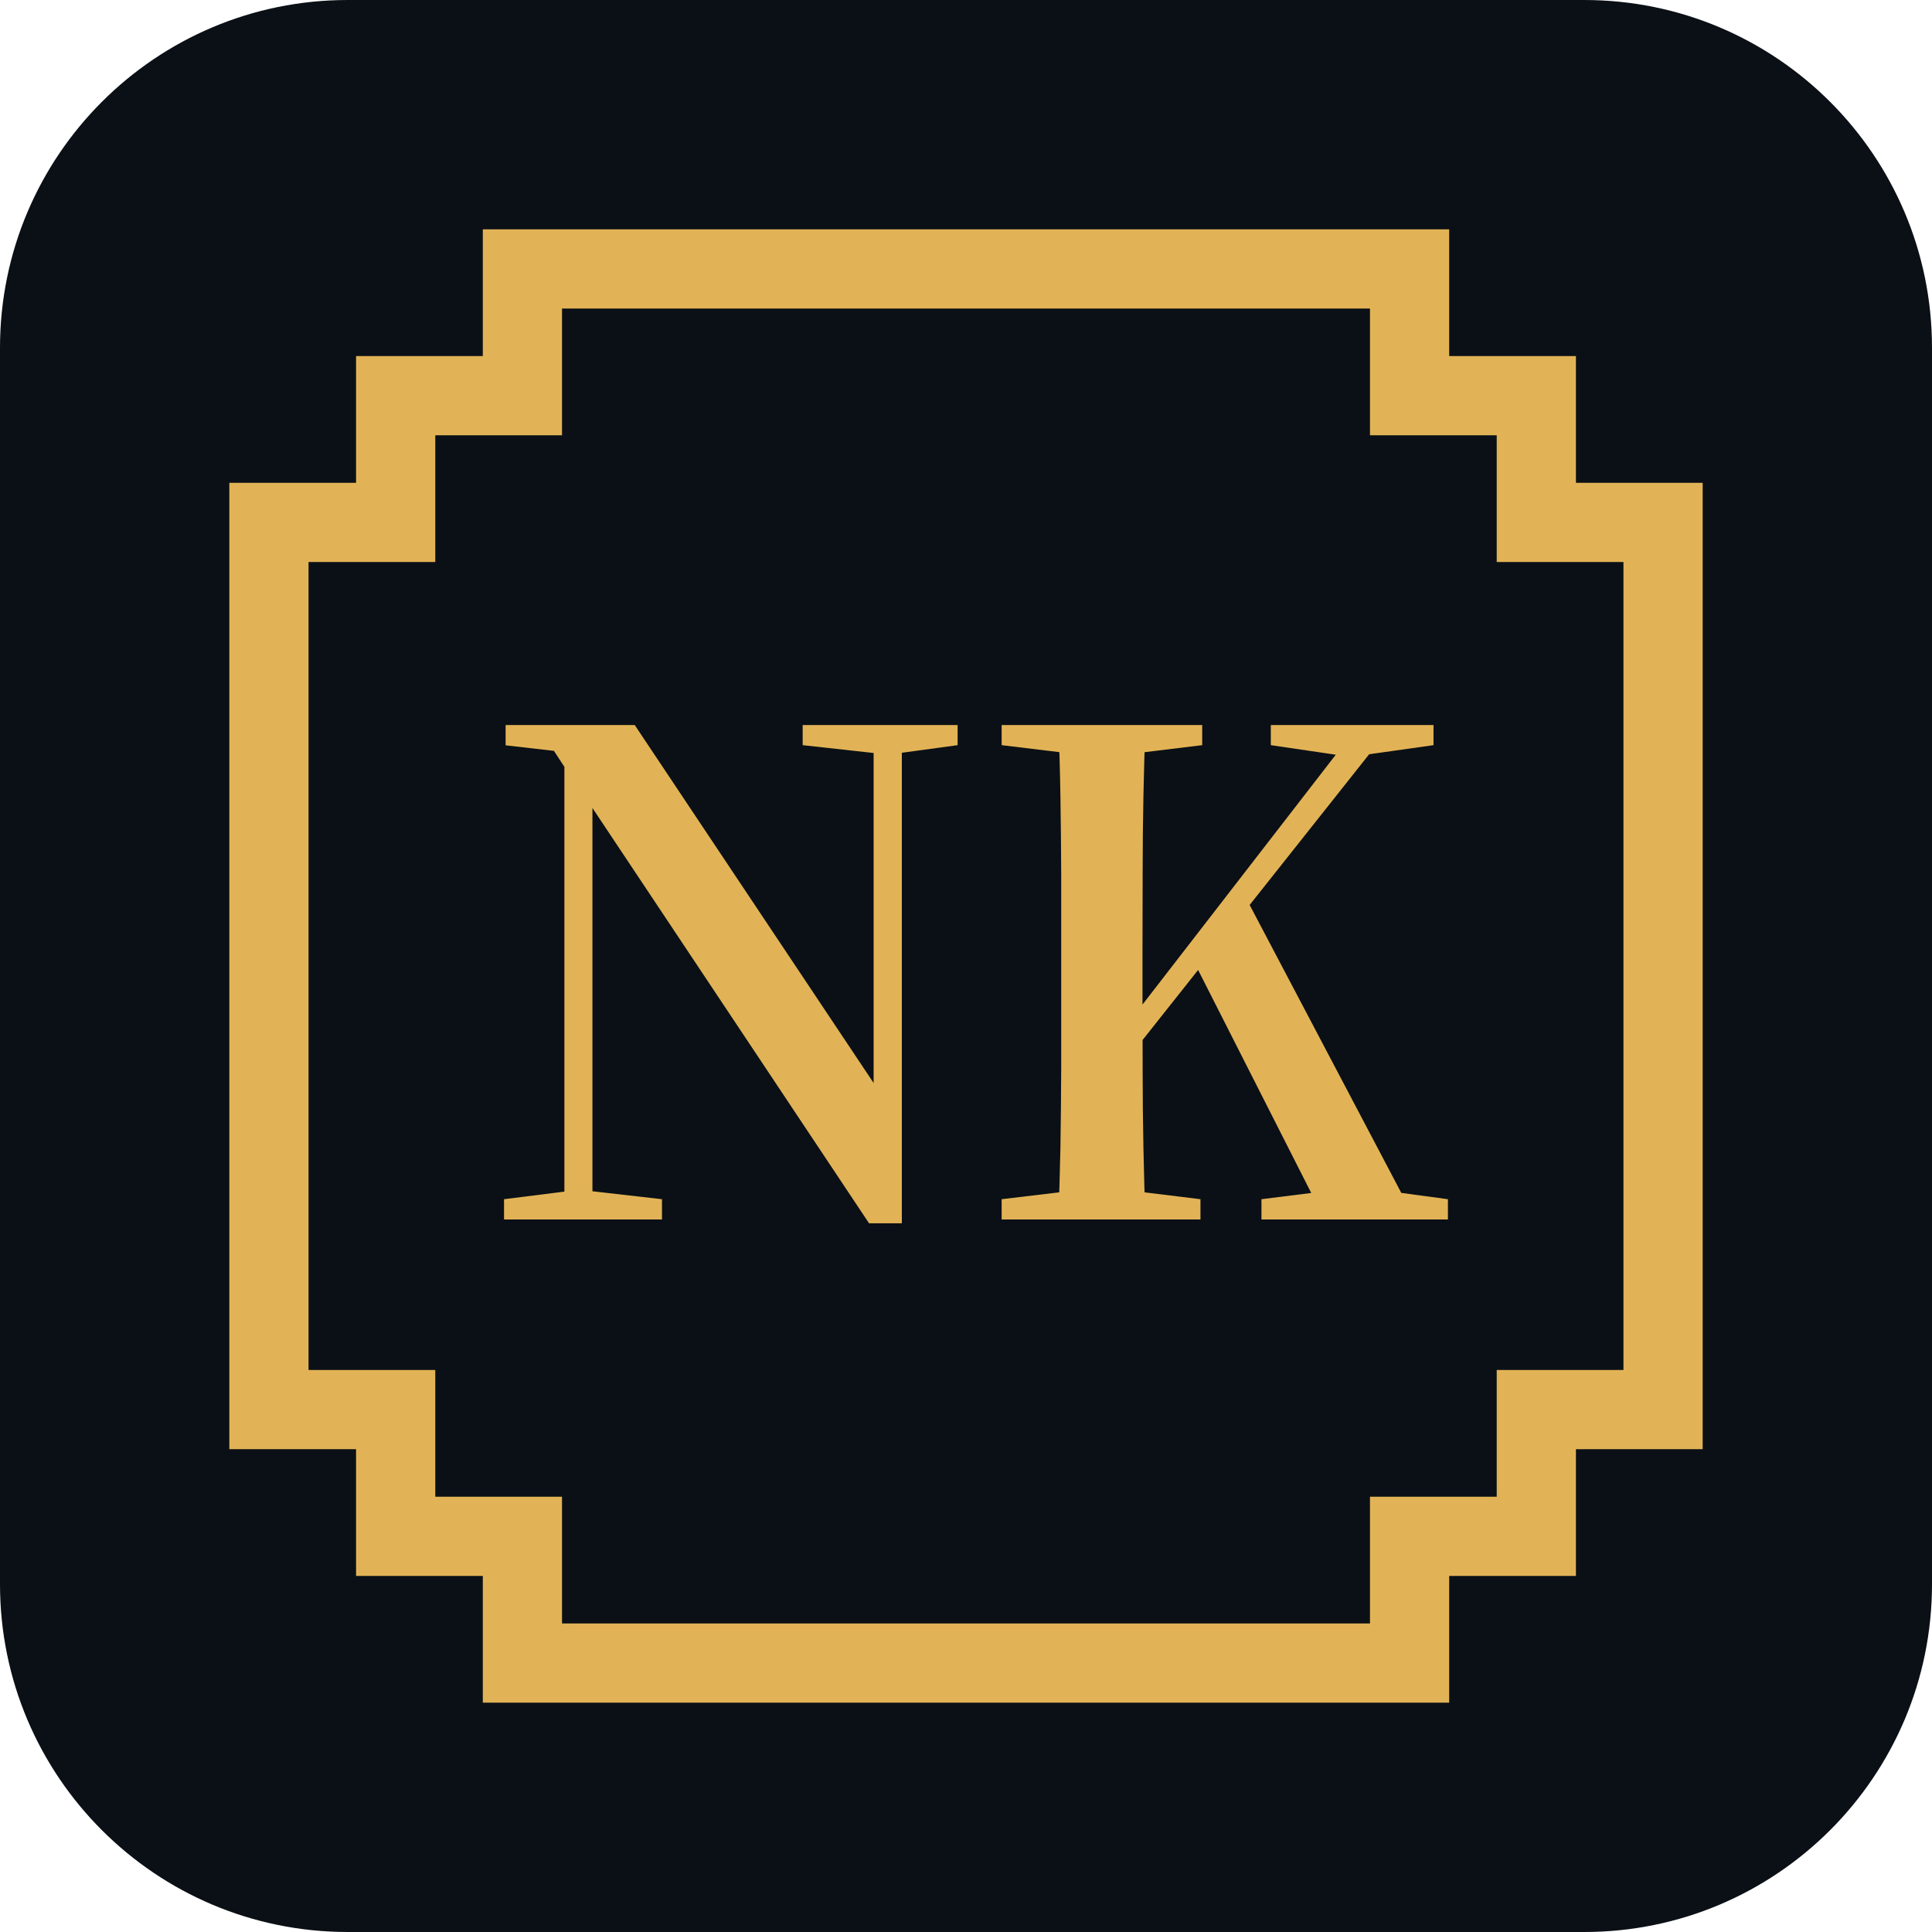
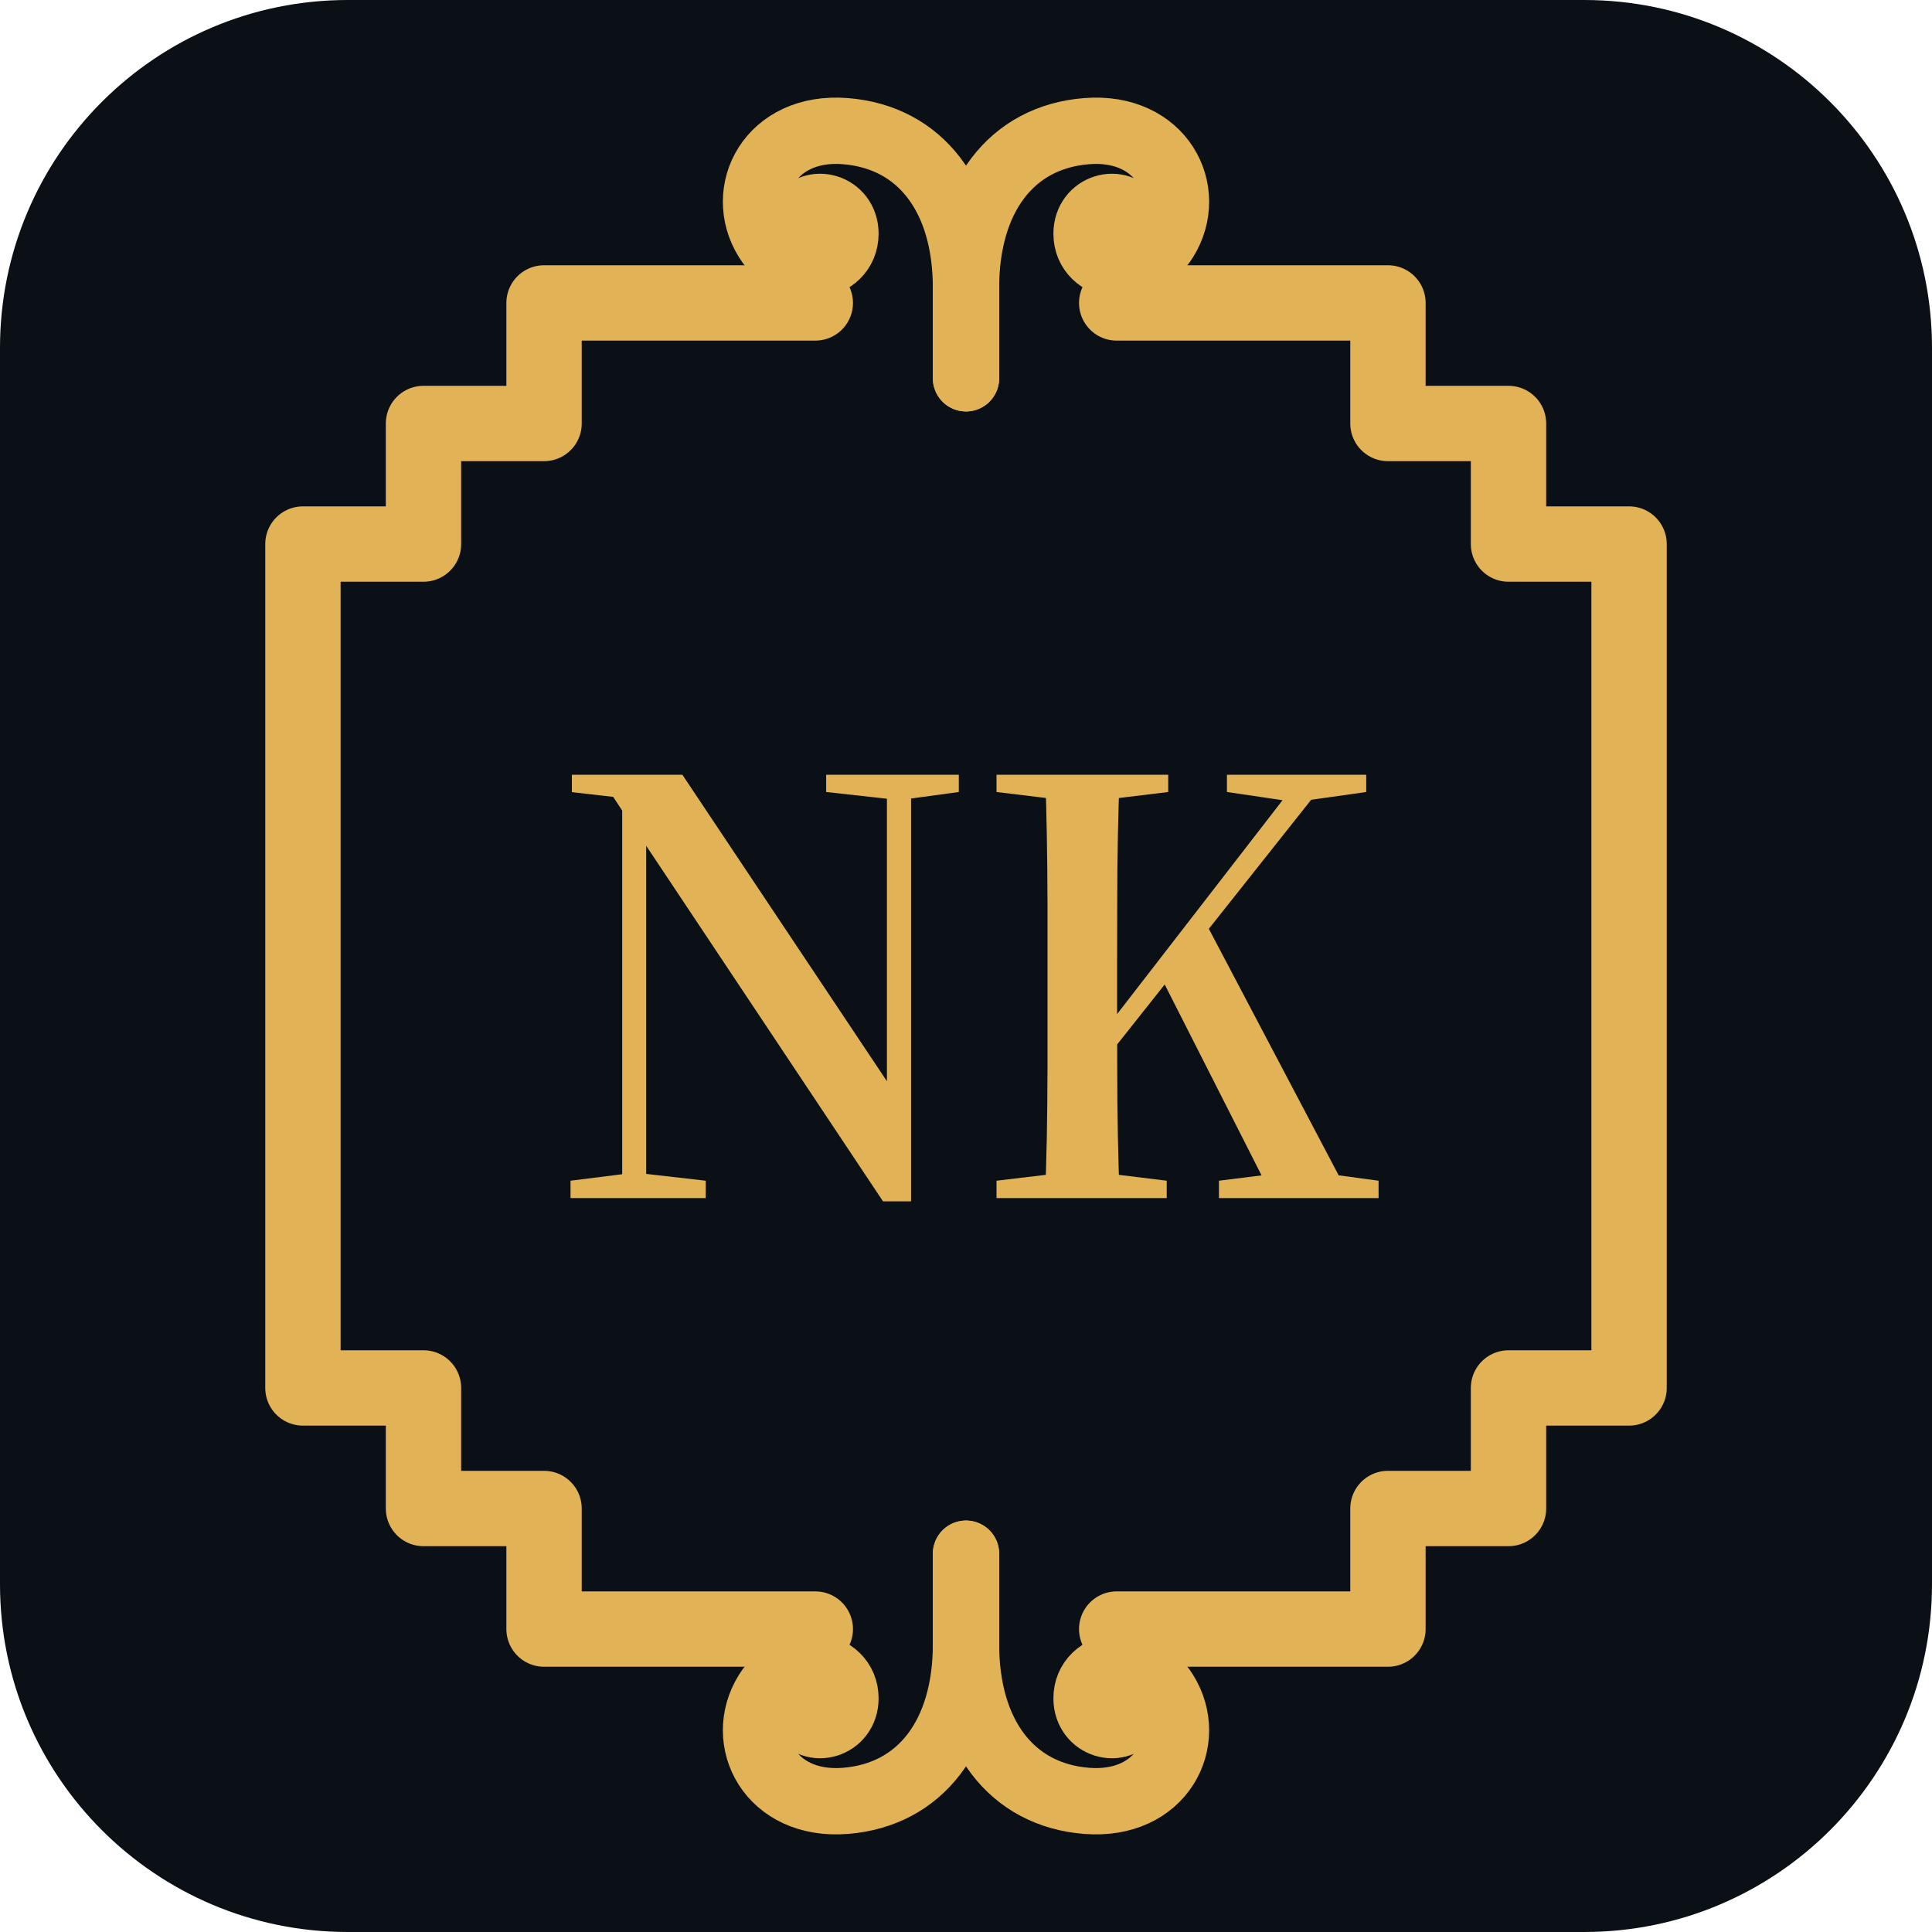
<svg xmlns="http://www.w3.org/2000/svg" viewBox="0 0 100 100">
  <rect width="100" height="100" rx="18" fill="#0b1016" />
-   <g transform="translate(9 9) scale(0.82)">
-     <path d="M22 6 H78 V14 H86 V22 H94 V78 H86 V86 H78 V94 H22 V86 H14 V78 H6 V22 H14 V14 H22 Z" fill="none" stroke="#e2b356" stroke-width="5" />
-     <path d="M20.84 66V64.72L25.14 64.18H26.08L30.81 64.72V66ZM24.65 66V35.63H26.42V50.39V66ZM39.69 36.06V34.79H49.47V36.06L45.51 36.6H44.58ZM43.88 66.24 26.25 39.77H26.18L23.99 36.42L20.94 36.07V34.79H29.09L44.78 58.3L44.17 58.38V50.12V34.79H45.95V66.24ZM55.82 66Q55.91 63.98 55.96 61.51Q56 59.04 56.01 56.41Q56.01 53.77 56.01 51.32V49.27Q56.01 46.84 56.01 44.27Q56 41.7 55.96 39.26Q55.92 36.81 55.83 34.79H61.33Q61.25 36.8 61.2 39.24Q61.15 41.68 61.15 44.25Q61.14 46.82 61.14 49.27V51.55Q61.14 53.88 61.15 56.46Q61.15 59.03 61.2 61.5Q61.25 63.96 61.33 66ZM52.25 66V64.72L57.62 64.08H59.58L64.8 64.72V66ZM52.25 36.06V34.79H64.91V36.06L59.58 36.71H57.62ZM68.65 66V64.72L73.76 64.08H75.68L80.42 64.72V66ZM69.24 36.06V34.79H79.51V36.06L74.91 36.71L73.93 36.75ZM58.38 58.16 58.32 55.17H59.01L60.1 53.78L74.79 34.79H76.91ZM72.64 66 64.24 49.44 67.48 45.34 78.36 66Z" fill="#e2b356" />
+   <g transform="translate(11 11) scale(0.78)" stroke="#e2b356" fill="none" stroke-linecap="round" stroke-linejoin="round">
+     <path d="M40 6 H22 V14 H14 V22 H6 V78 H14 V86 H22 V94 H40 M60 94 H78 V86 H86 V78 H94 V22 H86 V14 H78 V6 H60" stroke-width="5" />
+     <g stroke-width="22">
+       <g transform="translate(50 11) scale(0.2) translate(-100 -150)">
+         <path d="M100 150 L100 120 C100 90 115 70 140 68 C165 66 176 88 166 104 C158 117 140 114 140 102 C140 93 151 90 155 97" />
+         <path d="M100 150 L100 120 C100 90 115 70 140 68 C165 66 176 88 166 104 C158 117 140 114 140 102 C140 93 151 90 155 97" transform="translate(200 0) scale(-1 1)" />
+       </g>
+       <g transform="translate(50 89) scale(0.2 -0.2) translate(-100 -150)">
+         <path d="M100 150 L100 120 C100 90 115 70 140 68 C165 66 176 88 166 104 C158 117 140 114 140 102 C140 93 151 90 155 97" />
+         <path d="M100 150 L100 120 C100 90 115 70 140 68 C165 66 176 88 166 104 C158 117 140 114 140 102 C140 93 151 90 155 97" transform="translate(200 0) scale(-1 1)" />
+       </g>
+     </g>
+     <path d="M20.84 66V64.72L25.14 64.18H26.08L30.81 64.72V66ZM24.65 66V35.63H26.42V50.39V66ZM39.69 36.06V34.79H49.47V36.06L45.51 36.6H44.58ZM43.88 66.24 26.25 39.77H26.18L23.99 36.42L20.94 36.07V34.79H29.09L44.78 58.3L44.17 58.38V50.12V34.79H45.95V66.24ZM55.82 66Q55.91 63.98 55.96 61.51Q56 59.04 56.01 56.41Q56.01 53.77 56.01 51.32V49.27Q56.01 46.84 56.01 44.27Q56 41.7 55.96 39.26Q55.92 36.81 55.83 34.79H61.33Q61.25 36.8 61.2 39.24Q61.15 41.68 61.15 44.25Q61.14 46.82 61.14 49.27V51.55Q61.14 53.88 61.15 56.46Q61.15 59.03 61.2 61.5Q61.25 63.96 61.33 66ZM52.25 66V64.72L57.62 64.08H59.58L64.8 64.72V66ZM52.25 36.06V34.79H64.91V36.06L59.58 36.71H57.62ZM68.65 66V64.72L73.76 64.08H75.68L80.42 64.72V66ZM69.24 36.06V34.79H79.51V36.06L74.91 36.71L73.93 36.75ZM58.38 58.16 58.32 55.17H59.01L60.1 53.78L74.79 34.79H76.91ZM72.64 66 64.24 49.44 67.48 45.34 78.36 66Z" fill="#e2b356" stroke="none" transform="translate(5 6) scale(0.9)" />
  </g>
</svg>
